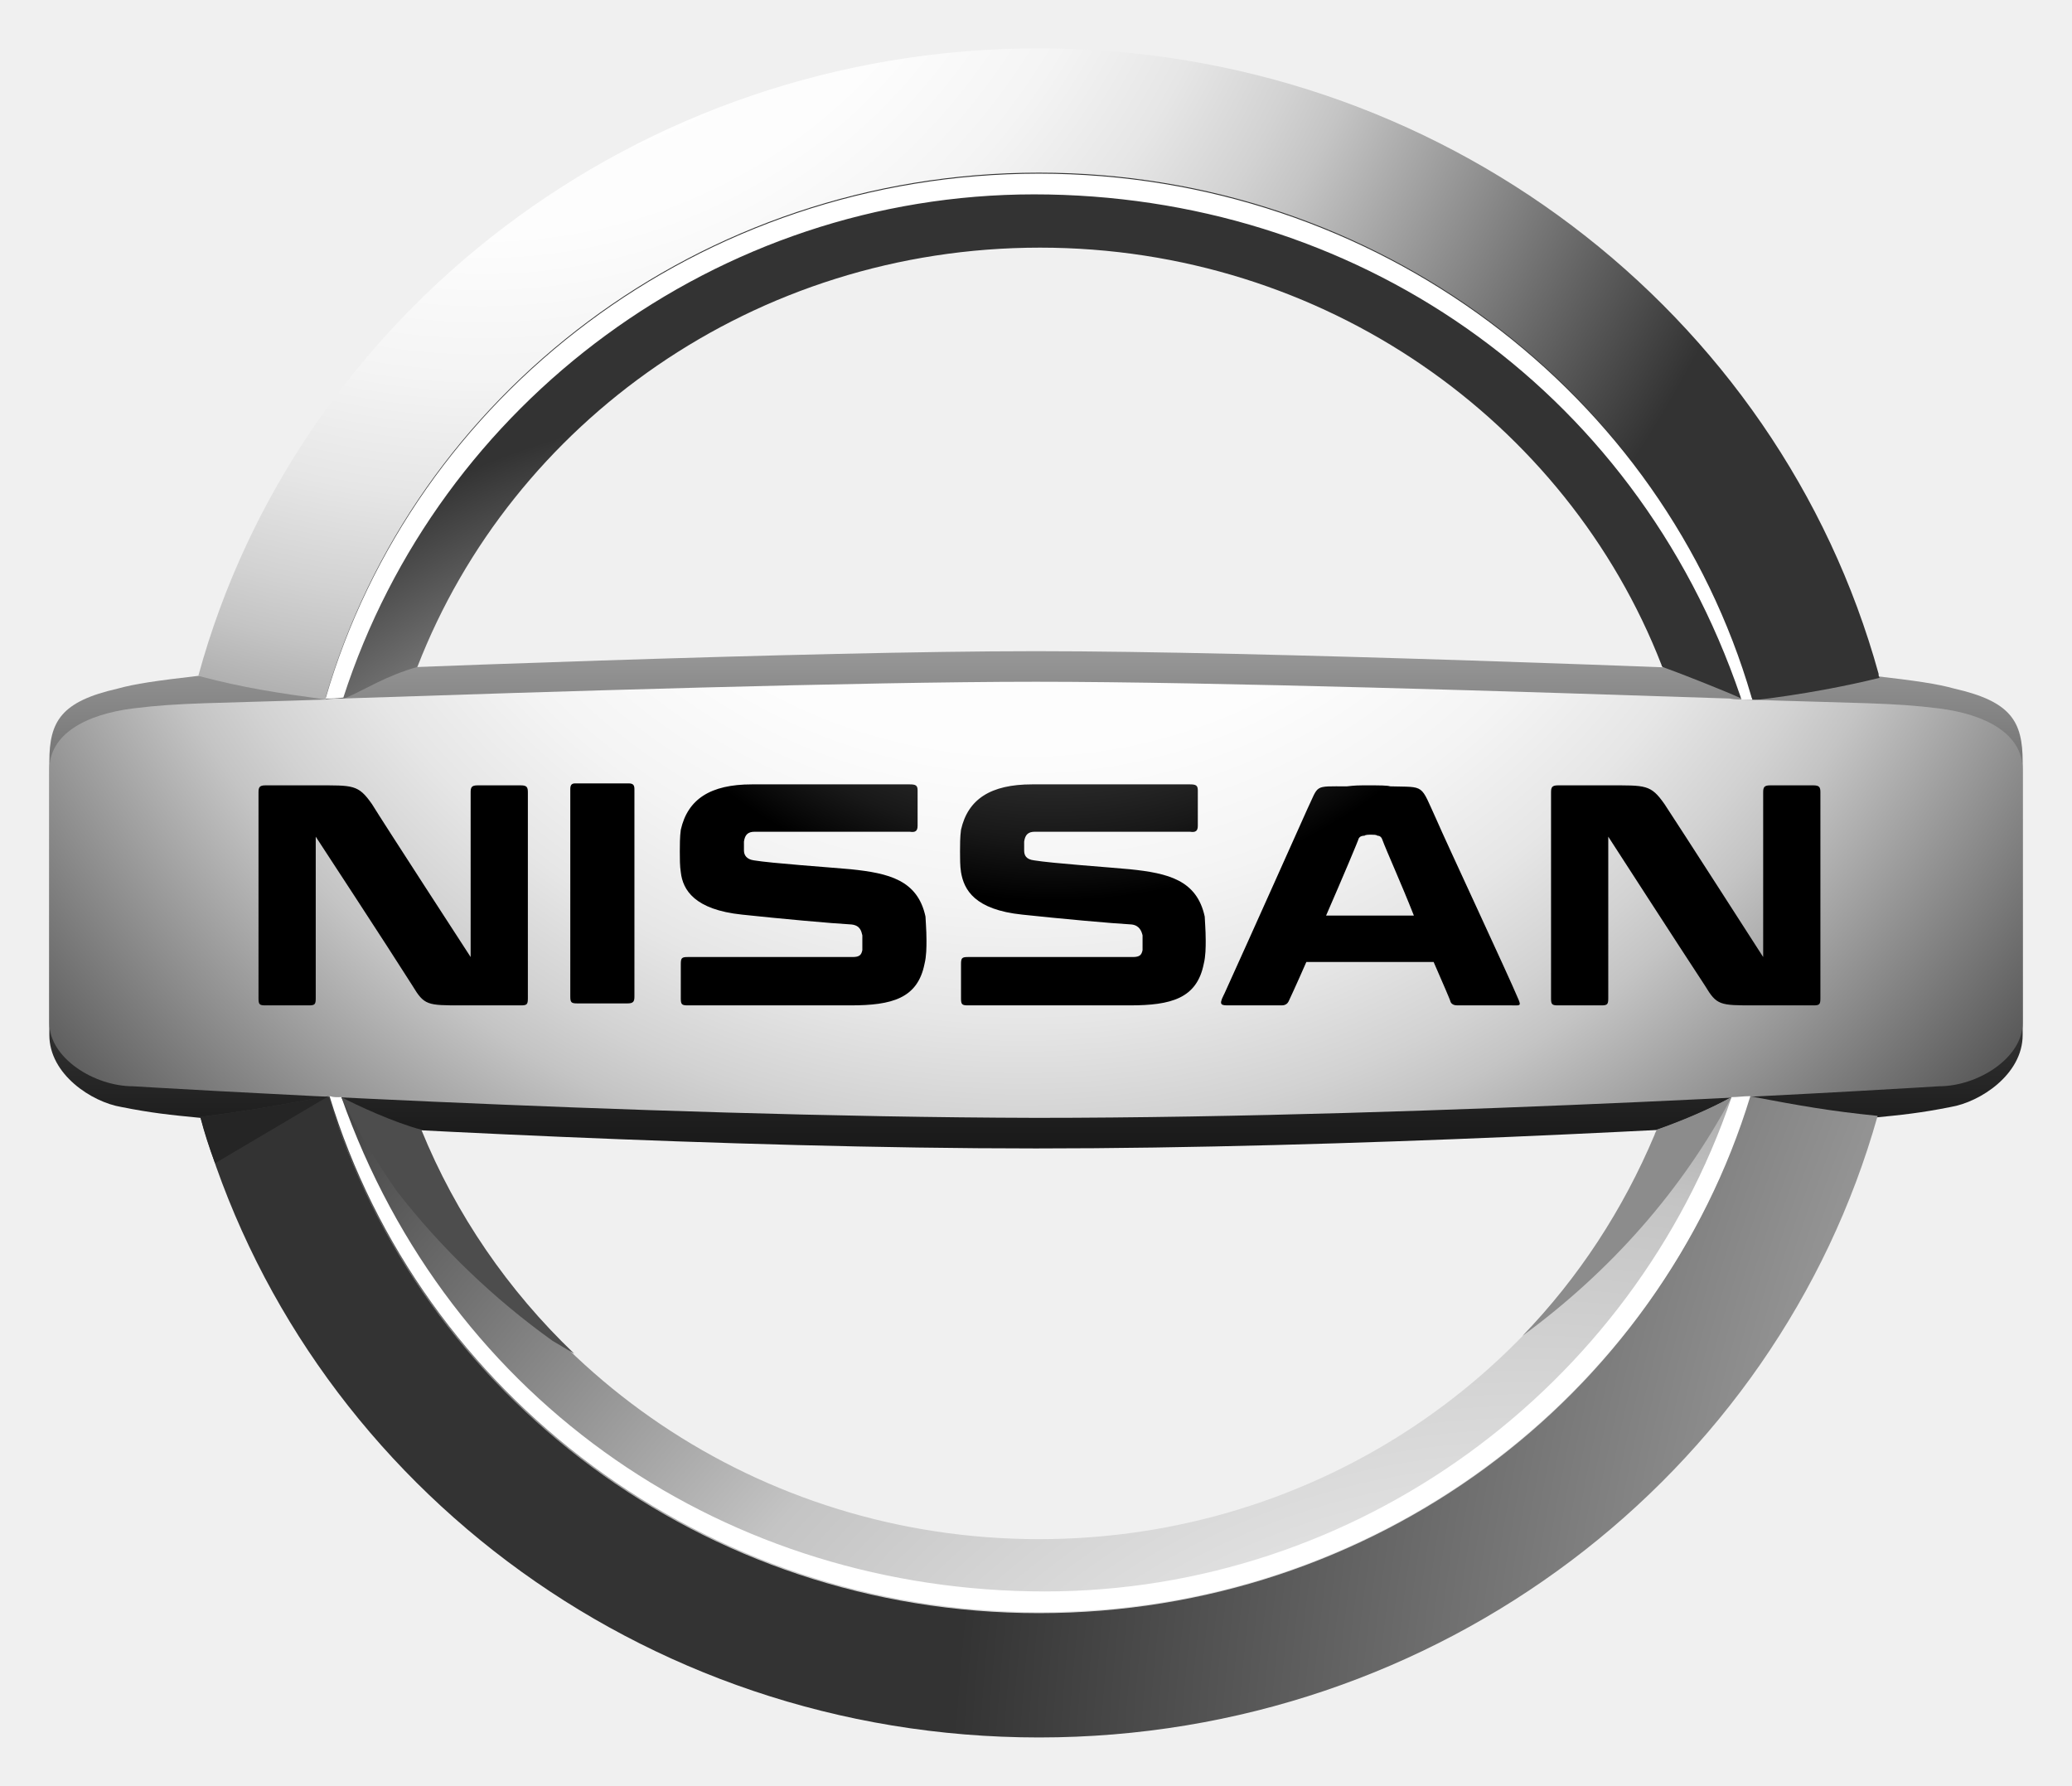
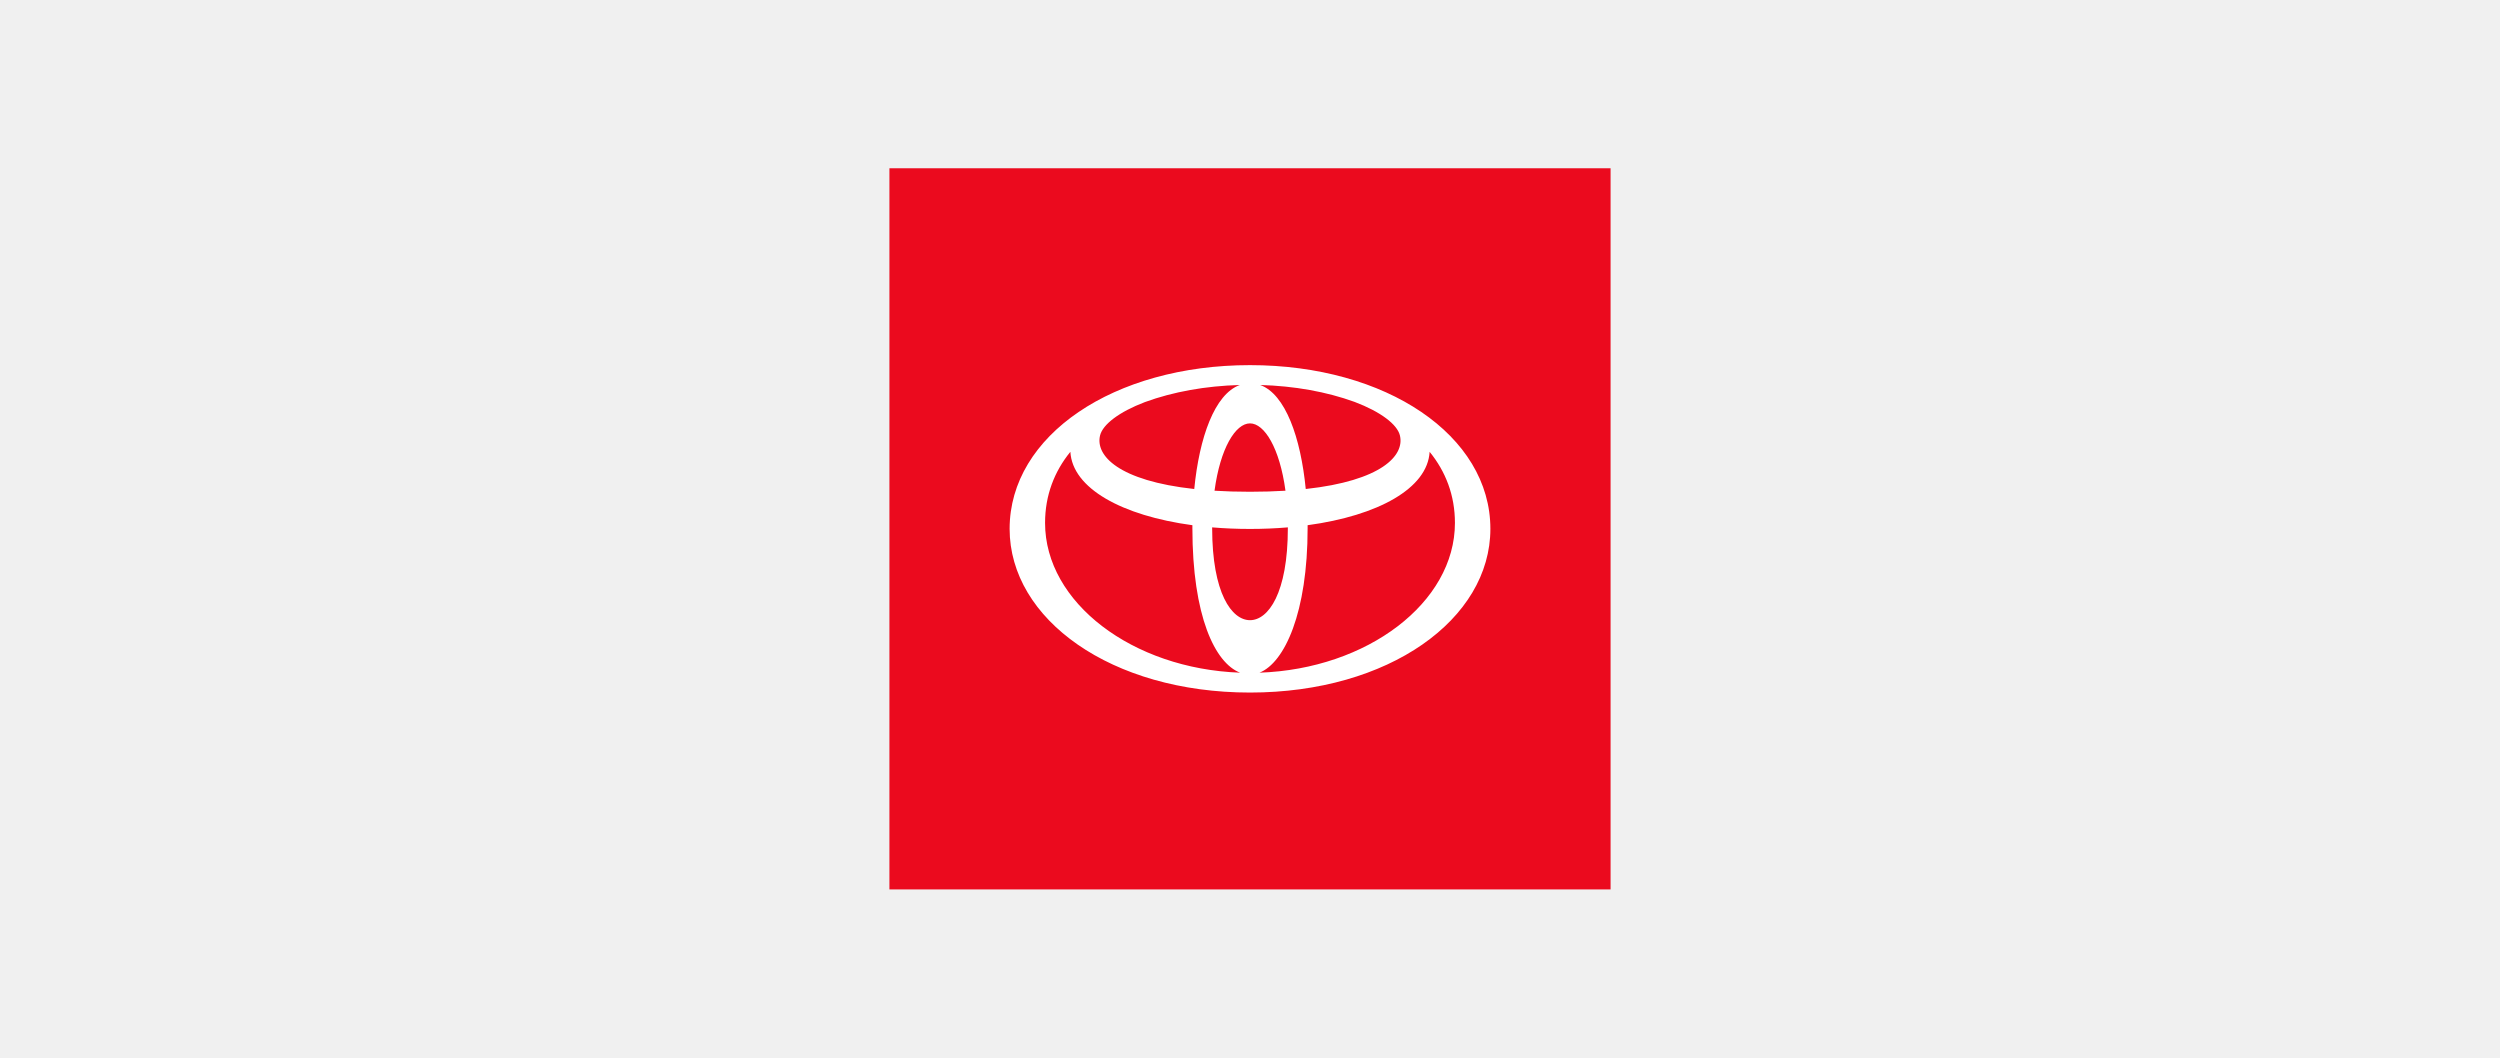
- <svg xmlns="http://www.w3.org/2000/svg" version="1.1" id="Nissan_Logo" x="0px" y="0px" viewBox="0 0 210 181" enable-background="new 0 0 210 181" xml:space="preserve">
-   <linearGradient id="SVGID_1_" gradientUnits="userSpaceOnUse" x1="302.6" y1="492.388" x2="302.6" y2="631.788" gradientTransform="matrix(1 0 0 1 -197.6 -484.99)">
-     <stop offset="0.194" style="stop-color:#FFFFFF" />
-     <stop offset="0.208" style="stop-color:#F8F8F8" />
-     <stop offset="0.366" style="stop-color:#AEAEAE" />
-     <stop offset="0.513" style="stop-color:#707070" />
-     <stop offset="0.647" style="stop-color:#404040" />
-     <stop offset="0.764" style="stop-color:#1D1D1D" />
-     <stop offset="0.86" style="stop-color:#080808" />
-     <stop offset="0.922" style="stop-color:#000000" />
-   </linearGradient>
-   <path fill="url(#SVGID_1_)" d="M198.1,69.8c-1.8-0.5-3.9-0.8-8.2-1.3C171.9,67.7,127.6,66,105,66s-66.9,1.7-84.9,2.5  c-4.3,0.5-6.4,0.8-8.2,1.3C6.2,71.1,5,73.1,5,77.2v27.7c0,4,4.3,6.8,7.3,7.3c3,0.6,4.9,0.8,8,1.1c16,1,53.3,3.1,84.7,3.1  c31.4,0,68.6-2.1,84.7-3.1c3.1-0.3,5-0.5,8-1.1c3-0.5,7.3-3.3,7.3-7.3V77.2C205,73.1,203.8,71.1,198.1,69.8z" />
-   <radialGradient id="SVGID_2_" cx="246.456" cy="455.433" r="139.462" gradientTransform="matrix(1 0 0 1 -197.6 -484.99)" gradientUnits="userSpaceOnUse">
-     <stop offset="0.202" style="stop-color:#FFFFFF" />
-     <stop offset="0.382" style="stop-color:#FDFDFD" />
-     <stop offset="0.487" style="stop-color:#F4F4F4" />
-     <stop offset="0.573" style="stop-color:#E6E6E6" />
-     <stop offset="0.648" style="stop-color:#D2D2D2" />
-     <stop offset="0.689" style="stop-color:#C4C4C4" />
-     <stop offset="1" style="stop-color:#333333" />
-   </radialGradient>
-   <path fill="url(#SVGID_2_)" d="M33,70.9c8.8-30.7,37.8-53.2,72.3-53.2c34.3,0,63.3,22.4,72.2,53c0,0.1,0,0.2,0.1,0.3  c5.1-0.6,9.7-1.5,12.9-2.3c-0.1-0.2-0.1-0.2-0.1-0.4C180.3,31.7,146,4.9,105.3,4.9c-40.8,0-75.2,27-85.2,63.6  C24.6,69.7,27.9,70.2,33,70.9z" />
-   <radialGradient id="SVGID_3_" cx="583.968" cy="678.814" r="290.451" gradientTransform="matrix(1 0 0 1 -197.6 -484.99)" gradientUnits="userSpaceOnUse">
-     <stop offset="0.202" style="stop-color:#FFFFFF" />
-     <stop offset="0.368" style="stop-color:#E4E4E4" />
-     <stop offset="0.594" style="stop-color:#C4C4C4" />
-     <stop offset="1" style="stop-color:#333333" />
-   </radialGradient>
-   <path fill="url(#SVGID_3_)" d="M177.3,111.1c-0.1,0.3-0.2,0.6-0.2,0.7c-9.4,29.9-38,51.6-71.8,51.6c-34.1,0-62.8-22-72-52.3  c-5.6,1-7.5,1.4-13,2.1c10.3,36.3,44.4,62.9,85,62.9c40.6,0,74.8-26.7,85-63C185.4,112.6,182.6,112.1,177.3,111.1z" />
-   <radialGradient id="SVGID_4_" cx="279.955" cy="614.719" r="89.169" gradientTransform="matrix(1 0 0 1 -197.6 -484.99)" gradientUnits="userSpaceOnUse">
-     <stop offset="0.202" style="stop-color:#FFFFFF" />
-     <stop offset="0.368" style="stop-color:#E4E4E4" />
-     <stop offset="0.594" style="stop-color:#C4C4C4" />
-     <stop offset="1" style="stop-color:#333333" />
-   </radialGradient>
-   <path fill="url(#SVGID_4_)" d="M34.9,70.8c2.1-0.9,4.2-2.3,7.4-3.2c9.6-24.8,34.2-42.5,63.1-42.5c28.8,0,53.4,17.6,63,42.3  c0,0.1,0.1,0.2,0.1,0.2c1.7,0.6,6.5,2.5,8,3.2c0.2,0,0.7,0,1.1,0c0-0.1-0.1-0.2-0.1-0.3c-8.9-30.6-37.9-53-72.2-53  c-34.4,0-63.4,22.5-72.3,53.2C33.6,70.9,34.5,70.8,34.9,70.8z" />
-   <path fill="#FFFFFF" d="M104.8,19.7c32.2,0,60.8,19.2,71.6,50.9c0,0.1,0.1,0.2,0.1,0.3c0.2,0,0.8,0,1.1,0c0-0.1-0.1-0.2-0.1-0.3  c-8.9-30.6-37.9-53-72.2-53c-34.4,0-63.4,22.5-72.3,53.2c0.7,0,1,0,1.8-0.1C44.5,40.7,72.8,19.7,104.8,19.7z" />
-   <radialGradient id="SVGID_5_" cx="351.912" cy="705.898" r="169.193" gradientTransform="matrix(1 0 0 1 -197.6 -484.99)" gradientUnits="userSpaceOnUse">
-     <stop offset="0.202" style="stop-color:#FFFFFF" />
-     <stop offset="0.368" style="stop-color:#E4E4E4" />
-     <stop offset="0.594" style="stop-color:#C4C4C4" />
-     <stop offset="1" style="stop-color:#333333" />
-   </radialGradient>
-   <path fill="url(#SVGID_5_)" d="M175.5,111.2c-2.3,1.3-5.2,2.5-7.5,3.3c0,0.1-0.2,0.4-0.2,0.5c-10,24-34.2,41-62.5,41  c-28.5,0-52.8-17.2-62.7-41.4c-2.7-0.7-6.6-2.5-8.1-3.3c-0.6,0-0.9,0-1.2-0.1c9.2,30.2,37.9,52.3,72,52.3  c33.9,0,62.6-21.8,71.8-51.8c0-0.1,0.1-0.4,0.1-0.4C176.8,111.1,175.9,111.2,175.5,111.2z" />
-   <radialGradient id="SVGID_6_" cx="301.26" cy="507.502" r="134.452" gradientTransform="matrix(1 0 0 1 -197.6 -484.99)" gradientUnits="userSpaceOnUse">
-     <stop offset="0.202" style="stop-color:#FFFFFF" />
-     <stop offset="0.397" style="stop-color:#FDFDFD" />
-     <stop offset="0.51" style="stop-color:#F4F4F4" />
-     <stop offset="0.603" style="stop-color:#E6E6E6" />
-     <stop offset="0.684" style="stop-color:#D2D2D2" />
-     <stop offset="0.728" style="stop-color:#C4C4C4" />
-     <stop offset="1" style="stop-color:#4D4D4D" />
-   </radialGradient>
-   <path fill="url(#SVGID_6_)" d="M196.5,71.8c-4.8-0.6-8-0.5-19.6-0.9c-0.5,0-1.1,0-1.6-0.1c-21-0.7-52.5-1.7-70.3-1.7  c-17.8,0-49.4,1-70.3,1.7c-0.5,0-1.1,0-1.6,0.1c-11.6,0.4-14.8,0.3-19.6,0.9C8.7,72.4,5,74.4,5,78v25.7c0,3.5,4.5,6.4,8.5,6.4  c0,0,50.7,3.1,91.5,3.2c40.8,0,91.5-3.2,91.5-3.2c4,0,8.5-2.9,8.5-6.4V78C205,74.4,201.3,72.4,196.5,71.8z" />
-   <path fill="#FFFFFF" d="M175.5,111.2c-10,29.5-38,50.1-69.6,50.1c-32,0-60.3-18.9-71.3-50.1c-0.4,0-0.8,0-1.2-0.1  c9.2,30.2,37.9,52.3,72,52.3c34.1,0,62.8-22.1,72-52.3C176.7,111.1,176.1,111.2,175.5,111.2z" />
-   <path fill="#8C8C8C" d="M175.5,111.2C175.5,111.2,175.5,111.2,175.5,111.2c-2.4,1.3-5.3,2.5-7.6,3.3c0,0.1-0.2,0.4-0.2,0.5  c-3.2,7.6-7.7,14.5-13.4,20.4C163.3,128.8,170.5,120.6,175.5,111.2z" />
-   <path fill="#4D4D4D" d="M58.2,137.2c-6.7-6.4-12-14.1-15.5-22.7c-2.7-0.7-6.6-2.5-8.1-3.3c1.6,3.4,3.5,6.5,5.6,9.5  c4.4,5.7,9.8,10.9,15.8,15.2C56.7,136.3,57.5,136.8,58.2,137.2z" />
-   <path fill="#252525" d="M33.3,111.1C33.3,111.1,33.3,111.1,33.3,111.1L33.3,111.1c-5.6,1-7.5,1.4-13,2.1c0.4,1.6,0.9,3.1,1.5,4.7  L33.3,111.1z" />
-   <radialGradient id="NISSAN_1_" cx="304.375" cy="520.968" r="90.56" gradientTransform="matrix(1 0 0 1 -197.6 -484.99)" gradientUnits="userSpaceOnUse">
-     <stop offset="0.111" style="stop-color:#4D4D4D" />
-     <stop offset="0.248" style="stop-color:#494949" />
-     <stop offset="0.355" style="stop-color:#404040" />
-     <stop offset="0.451" style="stop-color:#2F2F2F" />
-     <stop offset="0.541" style="stop-color:#181818" />
-     <stop offset="0.611" style="stop-color:#000000" />
-   </radialGradient>
-   <path id="NISSAN" fill="url(#NISSAN_1_)" d="M145.6,83.1c-1.7-3.7-1.1-3.3-4.7-3.4c-0.3-0.1-1.1-0.1-2.2-0.1s-1.3,0-2.2,0.1  c-3.4,0-2.8-0.2-4,2.3c0,0-5.9,13.2-8.4,18.7l-0.1,0.2c-0.5,1-0.2,1,0.6,1h5.3c0.4,0,0.6-0.2,0.7-0.4c0,0,0.8-1.7,1.8-4h12.9  c1,2.3,1.7,3.9,1.7,4c0.1,0.3,0.4,0.4,0.7,0.4h5.5c0.8,0,1,0.1,0.7-0.6C152.9,98.9,146.5,85.2,145.6,83.1L145.6,83.1z M134.4,92.8  c1.7-3.9,3.3-7.7,3.3-7.8c0.1-0.2,0.3-0.3,0.6-0.3c0.1-0.1,0.4-0.1,0.7-0.1c0.2,0,0.5,0,0.6,0.1c0.2,0,0.4,0.1,0.5,0.4  c0.4,1.1,1.9,4.4,3.2,7.7H134.4L134.4,92.8z M63.7,79.4c0.5,0,0.6,0.2,0.6,0.6v21c0,0.5-0.1,0.7-0.7,0.7h-5.1  c-0.6,0-0.7-0.1-0.7-0.7V80c0-0.4,0.1-0.6,0.5-0.6H63.7L63.7,79.4z M52.8,79.6c0.6,0,0.7,0.2,0.7,0.7v20.9c0,0.6-0.1,0.7-0.7,0.7h-6  c-3.5,0-3.8,0-5-2C39.4,96.1,32,84.8,32,84.8v16.4c0,0.6-0.1,0.7-0.7,0.7h-4.4c-0.6,0-0.7-0.1-0.7-0.7V80.3c0-0.5,0.1-0.7,0.7-0.7  c0,0,1.2,0,5.1,0c3.8,0,4.3-0.1,5.7,1.9c1.1,1.8,10,15.5,10,15.5V80.3c0-0.5,0.1-0.7,0.7-0.7L52.8,79.6L52.8,79.6z M183.8,79.6  c0.6,0,0.7,0.2,0.7,0.7v20.9c0,0.6-0.1,0.7-0.7,0.7h-6c-3.5,0-3.8,0-5-2c-2.5-3.8-9.8-15.1-9.8-15.1v16.4c0,0.6-0.1,0.7-0.7,0.7  h-4.4c-0.6,0-0.7-0.1-0.7-0.7V80.3c0-0.5,0.1-0.7,0.7-0.7c0,0,1.2,0,5.1,0c3.8,0,4.3-0.1,5.7,1.9c1.2,1.8,10,15.5,10,15.5V80.3  c0-0.5,0.1-0.7,0.7-0.7L183.8,79.6L183.8,79.6z M86.2,88.1c3.9,0.4,6.8,1.1,7.6,4.8c0,0.3,0.1,1.3,0.1,2.4c0,0.7,0,1.6-0.2,2.4  c-0.7,3.5-3.3,4.2-7.5,4.2H69.7c-0.6,0-0.7-0.1-0.7-0.7v-3.5c0-0.6,0.1-0.7,0.7-0.7c0,0,16.4,0,16.7,0c0.7,0,0.9-0.2,1-0.7  c0-0.4,0-0.6,0-0.9s0-0.5,0-0.6c-0.1-0.4-0.2-1-1.1-1.1c-1.9-0.1-7.4-0.6-11.1-1c-4.8-0.5-6-2.5-6.2-4.3c-0.1-0.6-0.1-1.4-0.1-2.1  c0-0.6,0-1.5,0.1-2.2c0.7-3.1,3-4.6,7.2-4.6h16c0.6,0,0.8,0.1,0.8,0.6v3.6c0,0.5-0.2,0.7-0.8,0.6c0,0-15.3,0-15.7,0  c-0.7,0-1,0.3-1.1,1c0,0.1,0,0.2,0,0.4s0,0.3,0,0.5c0,0.5,0.3,0.9,1,1C78.2,87.5,84,87.9,86.2,88.1L86.2,88.1z M114.5,88.1  c3.9,0.4,6.8,1.1,7.6,4.8c0,0.3,0.1,1.3,0.1,2.4c0,0.7,0,1.6-0.2,2.4c-0.7,3.5-3.3,4.2-7.5,4.2H98.1c-0.6,0-0.7-0.1-0.7-0.7v-3.5  c0-0.6,0.1-0.7,0.7-0.7c0,0,16.4,0,16.7,0c0.7,0,0.9-0.2,1-0.7c0-0.4,0-0.6,0-0.9s0-0.5,0-0.6c-0.1-0.4-0.3-1-1.1-1.1  c-1.9-0.1-7.4-0.6-11.1-1c-4.8-0.5-5.9-2.5-6.2-4.3c-0.1-0.6-0.1-1.4-0.1-2.1c0-0.6,0-1.5,0.1-2.2c0.7-3.1,3-4.6,7.2-4.6h16  c0.6,0,0.8,0.1,0.8,0.6v3.6c0,0.5-0.2,0.7-0.8,0.6c0,0-15.3,0-15.7,0c-0.7,0-1,0.3-1.1,1c0,0.1,0,0.2,0,0.4s0,0.3,0,0.5  c0,0.5,0.2,0.9,1,1C106.6,87.5,112.4,87.9,114.5,88.1L114.5,88.1z" />
+ <svg xmlns="http://www.w3.org/2000/svg" xmlns:xlink="http://www.w3.org/1999/xlink" version="1.1" id="Layer_1" x="0px" y="0px" viewBox="0 0 1300 550" style="enable-background:new 0 0 1300 550;" xml:space="preserve">
+   <g>
+     <g>
+       <defs>
+         <rect id="SVGID_1_" width="1300" height="550" />
+       </defs>
+       <clipPath id="SVGID_2_">
+         <use xlink:href="#SVGID_1_" style="overflow:visible;" />
+       </clipPath>
+       <g style="clip-path:url(#SVGID_2_);">
+         <rect x="462.5" y="87.5" style="fill:#EB0A1E;" width="375" height="375" />
+         <path style="fill:#FFFFFF;" d="M650,189.87c-70.805,0-125,36.513-125,85.13c0,47.016,52.812,85.13,125,85.13     c72.188,0,125-38.114,125-85.13C775,226.383,720.805,189.87,650,189.87z M727.941,226.383     c2.605,10.495-9.62,23.611-48.952,27.901c-2.62-26.729-10.544-49.308-23.684-54.09c17.687,0.498,34.453,3.489,49.07,8.792     C718.044,214.144,726.536,220.723,727.941,226.383z M669.68,274.589c0,33.865-10.17,47.902-19.68,47.902     c-9.509,0-19.68-14.037-19.68-47.902c0-0.118,0.001-0.235,0.002-0.353c6.319,0.535,12.897,0.814,19.678,0.814     c6.781,0,13.359-0.279,19.678-0.815C669.678,274.354,669.68,274.471,669.68,274.589z M649.994,255.714     c-6.633,0-12.768-0.189-18.439-0.539c2.988-22.144,10.923-35.019,18.446-35.019s15.457,12.875,18.445,35.018     C662.77,255.524,656.632,255.714,649.994,255.714z M572.047,226.383c1.398-5.631,9.81-12.173,23.358-17.319     c14.668-5.353,31.515-8.37,49.291-8.871c-13.141,4.782-21.064,27.362-23.684,54.092     C581.669,249.997,569.442,236.879,572.047,226.383z M543.434,271.934c0-14.337,4.801-26.726,13.155-36.985     c1.082,19.008,26.794,33.185,63.458,38.161c-0.003,0.493-0.006,0.986-0.006,1.479c0,45.862,11.758,70.176,24.791,75.198     C588.863,347.775,543.434,313.302,543.434,271.934z M654.939,349.793c13.124-5.24,25.021-31.327,25.021-75.204     c0-0.493-0.003-0.986-0.006-1.479c36.664-4.976,62.375-19.153,63.458-38.161c8.353,10.259,13.154,22.648,13.154,36.985     C756.566,313.358,711.013,347.867,654.939,349.793z" />
+       </g>
+     </g>
+   </g>
</svg>
